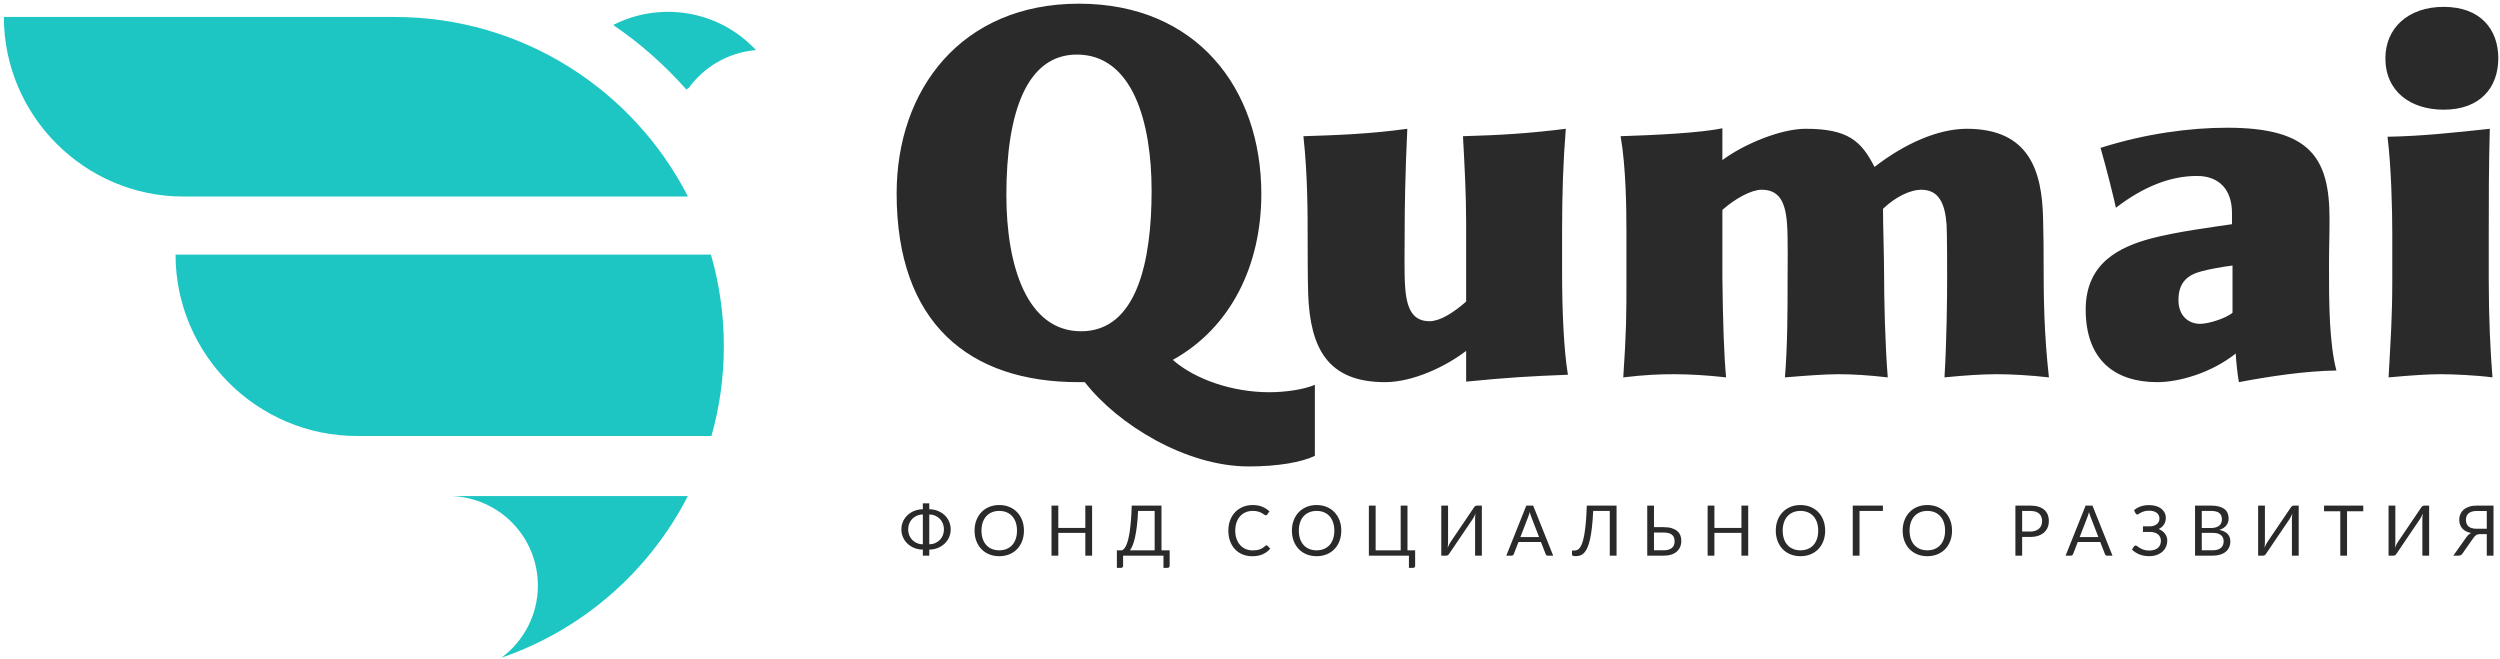
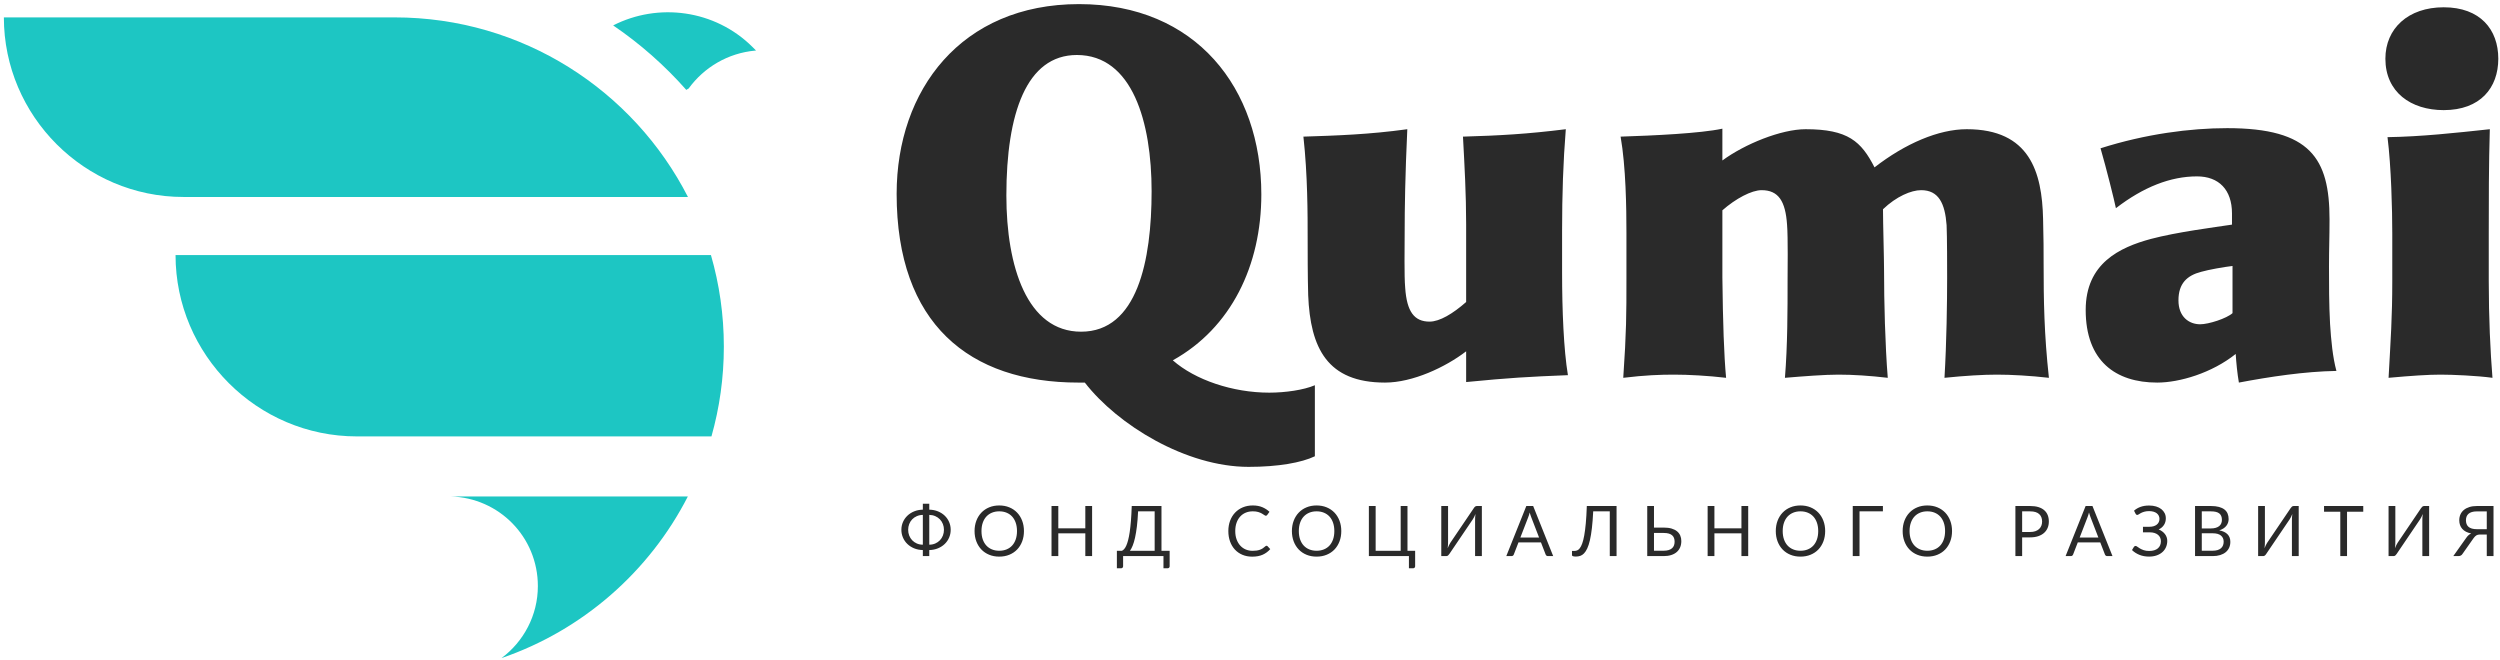
- <svg xmlns="http://www.w3.org/2000/svg" version="1.1" id="svg2" xml:space="preserve" width="541.333" height="142.667" viewBox="0 0 541.333 142.667">
+ <svg xmlns="http://www.w3.org/2000/svg" version="1.1" id="svg2" xml:space="preserve" width="144" height="38" viewBox="0 0 541.333 142.667">
  <defs id="defs6" />
  <g id="g8" transform="matrix(1.333333,0,0,-1.333333,0,142.6667)">
    <g id="g10" transform="scale(0.1)">
      <path d="M 6.281,1042.45 H 640.871 c 207.774,0 387.859,-118.52 476.359,-291.637 H 297.918 C 137.52,750.813 6.281,882.051 6.281,1042.45 Z M 1154.56,656.48 c 13.64,-47.207 20.97,-97.089 20.97,-148.691 0,-50.551 -7.02,-99.465 -20.13,-145.816 H 579.594 c -161.981,0 -294.512,132.531 -294.512,294.507 v 0 z M 1117.07,264.438 C 1054.43,142.117 946.047,47.121 814.5,1.977 850.285,28.641 873.488,71.273 873.488,118.848 c 0,79.754 -63.027,143.433 -141.586,145.59 h 385.168" style="fill:#1dc6c3;fill-opacity:1;fill-rule:evenodd;stroke:none" id="path12" />
      <path d="M 2135.35,329.719 V 445.07 c -18.08,-7.746 -48.21,-12.05 -74.04,-12.05 -59.4,0 -120.52,20.66 -156.67,52.515 94.69,52.508 143.76,154.09 143.76,269.442 0,172.168 -105.88,309.043 -296.13,309.043 -191.11,0 -296.13,-139.454 -296.13,-308.18 0,-210.91 117.93,-306.461 295.27,-306.461 6.03,0 4.3,0 10.33,0 53.37,-68.871 164.42,-136.879 266,-136.879 48.21,0 86.09,6.891 107.61,17.219 z m -265.14,430.422 c 0,-112.77 -23.25,-228.121 -114.5,-228.121 -87.8,0 -121.37,105.882 -121.37,221.234 0,133.434 32.71,228.125 114.49,228.125 90.38,0 121.38,-109.324 121.38,-221.238 z M 2546.3,461.426 c -6.88,41.324 -9.47,105.887 -9.47,166.144 0,20.664 0,47.348 0,68.868 0,57.679 1.73,111.05 6.03,164.421 -61.98,-7.746 -106.74,-10.328 -167,-12.05 2.58,-47.344 5.16,-93.832 5.16,-142.039 0,-37.016 0,-92.973 0,-126.543 -21.52,-18.942 -43.04,-31.852 -59.4,-31.852 -24.96,0 -37.01,16.355 -39.6,55.094 -1.72,18.937 -0.86,66.285 -0.86,87.804 0,42.184 0.86,95.559 4.31,169.586 -61.98,-8.609 -115.36,-10.328 -168.73,-12.05 6.89,-62.84 6.89,-125.68 6.89,-167.864 0,-17.218 0,-60.261 0.86,-89.531 3.44,-86.082 30.99,-142.035 124.82,-142.035 44.77,0 98.14,24.965 131.71,50.789 v -49.934 c 70.59,6.891 100.72,8.61 165.28,11.192 z m 781.13,-4.301 c -7.75,71.449 -8.61,124.824 -8.61,186.801 0,16.359 0,42.183 -0.86,71.453 -1.73,75.75 -21.52,145.48 -123.96,145.48 -45.63,0 -99.86,-23.242 -149.79,-61.98 -21.52,42.184 -43.05,61.98 -111.91,61.98 -39.6,0 -99,-24.101 -135.16,-50.789 v 51.657 c -36.15,-7.75 -111.91,-11.196 -165.28,-12.918 8.61,-49.067 9.47,-116.215 9.47,-155.809 0,-18.082 0,-61.121 0,-74.895 0,-58.539 0,-85.226 -5.16,-160.98 35.29,4.301 60.25,5.164 82.63,5.164 23.25,0 55.1,-1.723 84.37,-5.164 -3.44,37.016 -5.17,89.527 -6.03,162.699 0,27.547 0,81.781 0,109.328 21.52,18.942 47.35,32.715 63.71,32.715 27.54,0 38.74,-18.082 41.32,-55.961 1.72,-20.656 0.86,-76.613 0.86,-89.523 0,-48.211 0,-106.746 -4.3,-159.258 30.98,2.582 64.56,5.164 86.94,5.164 23.24,0 50.79,-1.723 80.06,-5.164 -4.3,53.375 -6.03,123.961 -6.03,174.754 0,18.937 -1.72,77.476 -1.72,98.996 21.52,20.66 45.63,30.992 61.98,30.992 28.41,0 38.74,-21.523 41.32,-56.82 0.86,-17.215 0.86,-72.309 0.86,-85.223 0,-39.597 -0.86,-105.023 -4.3,-162.699 33.57,3.441 62.84,5.164 85.23,5.164 23.24,0 54.23,-1.723 84.36,-5.164 z m 466.91,11.188 c -6.02,22.382 -8.61,49.07 -10.33,76.617 -1.72,30.988 -1.72,65.425 -1.72,92.972 0,30.989 0.86,45.621 0.86,76.614 0,98.996 -30.99,148.066 -166.14,148.066 -60.26,0 -132.58,-9.469 -205.74,-32.715 9.46,-32.707 22.38,-84.359 24.96,-97.273 44.76,34.433 88.66,51.656 131.71,51.656 35.29,0 56.81,-21.523 56.81,-60.262 v -18.082 c -28.4,-4.301 -89.52,-12.051 -131.71,-23.242 -50.79,-13.773 -105.88,-39.598 -105.88,-115.351 0,-82.641 48.21,-117.934 116.22,-117.934 36.15,0 88.66,15.492 127.4,46.484 0.86,-13.773 2.58,-31.851 5.17,-46.484 49.93,9.465 106.74,18.074 158.39,18.934 z m -168.73,93.835 c -9.47,-8.609 -38.73,-18.078 -52.51,-18.078 -18.08,0 -35.29,12.051 -35.29,38.739 0,27.546 13.77,40.461 37.01,46.484 12.06,3.445 36.16,7.746 50.79,9.473 0,-13.778 0,-55.957 0,-76.618 z m 431.62,413.207 c 0,47.345 -29.27,83.505 -88.67,83.505 -57.67,0 -94.69,-34.43 -94.69,-83.505 0,-54.234 41.33,-83.5 94.69,-83.5 59.4,0 88.67,36.153 88.67,83.5 z m -9.46,-518.23 c -3.45,43.043 -6.03,97.277 -6.03,156.672 0,31.851 0,60.262 0,78.34 0,49.929 0,111.051 1.72,168.722 -55.96,-6.023 -111.05,-12.05 -166.14,-12.91 6.02,-48.207 7.74,-117.937 7.74,-156.676 0,-28.406 0,-55.093 0,-76.617 0,-60.254 -2.58,-93.828 -6.02,-157.531 37.88,3.441 64.56,5.164 84.36,5.164 19.8,0 59.4,-1.723 84.37,-5.164" style="fill:#2a2a2a;fill-opacity:1;fill-rule:nonzero;stroke:none" id="path14" />
      <path d="m 1509.14,243.02 c 5.18,-0.114 9.91,-1.043 14.18,-2.801 4.28,-1.758 7.95,-4.121 11,-7.078 3.04,-2.946 5.41,-6.371 7.09,-10.289 1.68,-3.914 2.52,-8.098 2.52,-12.524 0,-4.465 -0.84,-8.664 -2.52,-12.598 -1.68,-3.937 -4.05,-7.382 -7.09,-10.351 -3.05,-2.973 -6.72,-5.356 -11,-7.133 -4.27,-1.777 -9,-2.726 -14.18,-2.84 v -9.816 h -10.45 v 9.816 c -5.22,0.114 -9.97,1.063 -14.25,2.84 -4.27,1.777 -7.92,4.16 -10.97,7.133 -3.04,2.969 -5.41,6.414 -7.09,10.351 -1.69,3.934 -2.54,8.133 -2.54,12.598 0,4.426 0.85,8.61 2.55,12.524 1.71,3.918 4.09,7.343 7.16,10.289 3.06,2.957 6.74,5.32 11.01,7.078 4.27,1.758 8.98,2.687 14.13,2.801 v 9.593 h 10.45 z m -34.29,-32.692 c 0,-3.328 0.57,-6.449 1.7,-9.363 1.14,-2.914 2.75,-5.473 4.83,-7.664 2.08,-2.196 4.6,-3.938 7.53,-5.223 2.93,-1.289 6.18,-1.949 9.78,-1.984 v 48.41 c -3.6,-0.07 -6.85,-0.754 -9.78,-2.043 -2.93,-1.285 -5.45,-3.004 -7.53,-5.18 -2.08,-2.179 -3.69,-4.73 -4.83,-7.644 -1.13,-2.914 -1.7,-6.016 -1.7,-9.309 z m 58.12,0 c 0,3.293 -0.56,6.395 -1.7,9.289 -1.14,2.895 -2.74,5.434 -4.84,7.625 -2.11,2.192 -4.62,3.934 -7.55,5.219 -2.93,1.289 -6.19,1.973 -9.74,2.043 v -48.41 c 3.55,0.035 6.81,0.695 9.74,1.984 2.93,1.285 5.44,3.027 7.55,5.223 2.1,2.191 3.7,4.75 4.84,7.664 1.14,2.914 1.7,6.035 1.7,9.363 z m 129.92,-2.101 c 0,-6.09 -0.96,-11.672 -2.89,-16.762 -1.93,-5.09 -4.66,-9.481 -8.18,-13.152 -3.52,-3.668 -7.73,-6.504 -12.68,-8.532 -4.93,-2.023 -10.4,-3.043 -16.37,-3.043 -5.98,0 -11.43,1.02 -16.35,3.043 -4.92,2.028 -9.14,4.864 -12.66,8.532 -3.52,3.671 -6.24,8.062 -8.17,13.152 -1.93,5.09 -2.9,10.672 -2.9,16.762 0,6.089 0.97,11.691 2.9,16.781 1.93,5.09 4.65,9.476 8.17,13.168 3.52,3.691 7.74,6.547 12.66,8.594 4.92,2.043 10.37,3.062 16.35,3.062 5.97,0 11.44,-1.019 16.37,-3.062 4.95,-2.047 9.16,-4.903 12.68,-8.594 3.52,-3.692 6.25,-8.078 8.18,-13.168 1.93,-5.09 2.89,-10.692 2.89,-16.781 z m -11.29,0 c 0,4.996 -0.69,9.476 -2.05,13.453 -1.36,3.972 -3.29,7.34 -5.79,10.082 -2.49,2.742 -5.52,4.843 -9.08,6.316 -3.55,1.481 -7.53,2.215 -11.91,2.215 -4.36,0 -8.31,-0.734 -11.87,-2.215 -3.56,-1.473 -6.58,-3.574 -9.1,-6.316 -2.52,-2.742 -4.46,-6.11 -5.83,-10.082 -1.36,-3.977 -2.04,-8.457 -2.04,-13.453 0,-4.993 0.68,-9.457 2.04,-13.414 1.37,-3.954 3.31,-7.301 5.83,-10.047 2.52,-2.743 5.54,-4.84 9.1,-6.297 3.56,-1.457 7.51,-2.199 11.87,-2.199 4.38,0 8.36,0.742 11.91,2.199 3.56,1.457 6.59,3.554 9.08,6.297 2.5,2.746 4.43,6.093 5.79,10.047 1.36,3.957 2.05,8.421 2.05,13.414 z m 121.97,-40.637 h -11.01 v 37.004 h -43.87 V 167.59 h -11.02 v 81.332 h 11.02 v -36.266 h 43.87 v 36.266 h 11.01 z m 112.67,81.332 v -72.703 h 13.28 v -25.145 c 0,-0.988 -0.32,-1.781 -0.97,-2.383 -0.64,-0.609 -1.5,-0.91 -2.55,-0.91 h -6.53 v 19.809 h -65.55 v -16.516 c 0,-0.988 -0.33,-1.781 -0.99,-2.383 -0.66,-0.609 -1.51,-0.91 -2.54,-0.91 h -6.58 v 28.438 h 8.29 c 1.17,0.566 2.35,1.492 3.52,2.758 1.17,1.269 2.31,3.086 3.38,5.449 1.09,2.363 2.09,5.336 3.03,8.933 0.95,3.594 1.82,8 2.6,13.207 0.77,5.196 1.43,11.274 2,18.235 0.57,6.961 1,15.004 1.31,24.121 z m -37.97,-8.684 c -0.46,-9.308 -1.1,-17.461 -1.95,-24.461 -0.86,-7 -1.86,-13.058 -2.99,-18.183 -1.14,-5.125 -2.4,-9.422 -3.81,-12.883 -1.39,-3.461 -2.89,-6.301 -4.48,-8.492 h 40.13 v 64.019 z m 208.64,-55.847 c 0.6,0 1.13,-0.246 1.59,-0.739 l 4.37,-4.711 c -3.33,-3.859 -7.37,-6.871 -12.11,-9.027 -4.75,-2.156 -10.5,-3.234 -17.24,-3.234 -5.82,0 -11.13,1.023 -15.89,3.047 -4.77,2.027 -8.83,4.859 -12.2,8.515 -3.37,3.649 -5.98,8.02 -7.84,13.129 -1.85,5.109 -2.77,10.727 -2.77,16.856 0,6.128 0.96,11.75 2.89,16.859 1.93,5.109 4.65,9.496 8.15,13.164 3.5,3.676 7.68,6.531 12.57,8.555 4.87,2.023 10.27,3.027 16.17,3.027 5.79,0 10.9,-0.93 15.33,-2.781 4.42,-1.856 8.32,-4.371 11.69,-7.547 l -3.64,-5.055 c -0.22,-0.379 -0.51,-0.679 -0.87,-0.926 -0.36,-0.25 -0.84,-0.382 -1.45,-0.382 -0.68,0 -1.52,0.382 -2.5,1.121 -0.98,0.738 -2.27,1.551 -3.86,2.457 -1.59,0.91 -3.57,1.742 -5.96,2.48 -2.38,0.739 -5.32,1.094 -8.79,1.094 -4.21,0 -8.05,-0.715 -11.53,-2.172 -3.48,-1.457 -6.47,-3.574 -8.98,-6.34 -2.52,-2.761 -4.49,-6.129 -5.89,-10.101 -1.4,-3.977 -2.1,-8.457 -2.1,-13.453 0,-5.071 0.74,-9.59 2.2,-13.567 1.45,-3.972 3.44,-7.32 5.96,-10.062 2.51,-2.746 5.48,-4.844 8.91,-6.285 3.42,-1.434 7.11,-2.153 11.08,-2.153 2.43,0 4.62,0.149 6.57,0.434 1.95,0.285 3.75,0.719 5.39,1.324 1.64,0.602 3.18,1.379 4.6,2.309 1.42,0.929 2.82,2.023 4.22,3.312 0.64,0.563 1.29,0.852 1.93,0.852 z m 121.34,23.836 c 0,-6.09 -0.96,-11.672 -2.89,-16.762 -1.93,-5.09 -4.65,-9.481 -8.17,-13.152 -3.52,-3.668 -7.74,-6.504 -12.68,-8.532 -4.94,-2.023 -10.4,-3.043 -16.38,-3.043 -5.98,0 -11.43,1.02 -16.35,3.043 -4.92,2.028 -9.14,4.864 -12.65,8.532 -3.52,3.671 -6.25,8.062 -8.18,13.152 -1.93,5.09 -2.9,10.672 -2.9,16.762 0,6.089 0.97,11.691 2.9,16.781 1.93,5.09 4.66,9.476 8.18,13.168 3.51,3.691 7.73,6.547 12.65,8.594 4.92,2.043 10.37,3.062 16.35,3.062 5.98,0 11.44,-1.019 16.38,-3.062 4.94,-2.047 9.16,-4.903 12.68,-8.594 3.52,-3.692 6.24,-8.078 8.17,-13.168 1.93,-5.09 2.89,-10.692 2.89,-16.781 z m -11.29,0 c 0,4.996 -0.68,9.476 -2.04,13.453 -1.37,3.972 -3.29,7.34 -5.79,10.082 -2.5,2.742 -5.52,4.843 -9.08,6.316 -3.56,1.481 -7.53,2.215 -11.92,2.215 -4.35,0 -8.31,-0.734 -11.86,-2.215 -3.56,-1.473 -6.59,-3.574 -9.1,-6.316 -2.52,-2.742 -4.47,-6.11 -5.83,-10.082 -1.36,-3.977 -2.04,-8.457 -2.04,-13.453 0,-4.993 0.68,-9.457 2.04,-13.414 1.36,-3.954 3.31,-7.301 5.83,-10.047 2.51,-2.743 5.54,-4.84 9.1,-6.297 3.55,-1.457 7.51,-2.199 11.86,-2.199 4.39,0 8.36,0.742 11.92,2.199 3.56,1.457 6.58,3.554 9.08,6.297 2.5,2.746 4.42,6.093 5.79,10.047 1.36,3.957 2.04,8.421 2.04,13.414 z m 56.08,-40.637 v 81.332 h 11.01 v -72.703 h 40.65 v 72.703 h 11.06 v -72.703 h 12.43 v -25.145 c 0,-0.988 -0.32,-1.781 -0.99,-2.383 -0.66,-0.609 -1.51,-0.91 -2.53,-0.91 h -6.58 v 19.809 z m 170.39,77.871 c 0.53,0.871 1.21,1.664 2.04,2.383 0.83,0.719 1.8,1.078 2.9,1.078 h 8.17 V 167.59 h -11.01 v 57.781 c 0,1.586 0.04,3.27 0.11,5.031 0.08,1.758 0.25,3.61 0.51,5.582 -0.64,-1.707 -1.32,-3.273 -2.06,-4.734 -0.73,-1.453 -1.47,-2.738 -2.19,-3.836 l -38.15,-56.363 c -0.53,-0.871 -1.21,-1.664 -2.04,-2.387 -0.83,-0.715 -1.79,-1.074 -2.89,-1.074 h -8.18 v 81.332 h 11.02 v -57.836 c 0,-1.625 -0.04,-3.309 -0.12,-5.07 -0.07,-1.762 -0.24,-3.653 -0.51,-5.657 0.64,1.743 1.35,3.348 2.08,4.805 0.74,1.457 1.46,2.762 2.18,3.938 z m 128.95,-77.871 h -8.51 c -0.98,0 -1.78,0.242 -2.39,0.734 -0.6,0.492 -1.05,1.117 -1.36,1.875 l -7.6,19.637 h -36.5 l -7.61,-19.637 c -0.22,-0.683 -0.66,-1.289 -1.3,-1.816 -0.64,-0.528 -1.45,-0.793 -2.44,-0.793 h -8.46 l 32.53,81.332 h 11.12 z m -53.29,30.191 h 30.36 l -12.77,33.094 c -0.41,0.984 -0.81,2.117 -1.21,3.402 -0.4,1.289 -0.81,2.672 -1.23,4.145 -0.38,-1.473 -0.76,-2.856 -1.15,-4.16 -0.4,-1.305 -0.82,-2.461 -1.23,-3.446 z m 156.2,51.141 V 167.59 h -11.02 v 72.648 h -26.9 c -0.53,-10.441 -1.23,-19.508 -2.12,-27.183 -0.89,-7.684 -1.96,-14.25 -3.23,-19.696 -1.27,-5.449 -2.71,-9.879 -4.32,-13.304 -1.61,-3.426 -3.36,-6.129 -5.27,-8.094 -1.92,-1.973 -3.98,-3.313 -6.17,-4.031 -2.2,-0.719 -4.53,-1.078 -6.99,-1.078 -2.04,0 -3.61,0.187 -4.71,0.546 -1.1,0.36 -1.64,0.891 -1.64,1.606 v 6.984 h 3.97 c 1.52,0 3.01,0.301 4.48,0.891 1.48,0.586 2.9,1.758 4.26,3.539 1.37,1.777 2.65,4.312 3.86,7.602 1.21,3.293 2.31,7.644 3.3,13.054 0.98,5.41 1.83,12.031 2.55,19.848 0.71,7.812 1.27,17.141 1.64,28 z m 60.78,0 v -35.02 h 15.84 c 4.95,0 9.23,-0.527 12.82,-1.609 3.6,-1.078 6.57,-2.59 8.9,-4.539 2.32,-1.949 4.05,-4.274 5.17,-6.961 1.11,-2.688 1.66,-5.617 1.66,-8.797 0,-3.746 -0.62,-7.117 -1.89,-10.125 -1.27,-3.008 -3.12,-5.582 -5.57,-7.699 -2.44,-2.121 -5.45,-3.746 -9,-4.879 -3.56,-1.137 -7.61,-1.703 -12.15,-1.703 h -26.73 v 81.332 z m 0,-43.762 v -28.828 h 15.78 c 3.14,0 5.85,0.359 8.1,1.074 2.25,0.723 4.09,1.723 5.51,2.989 1.41,1.269 2.45,2.8 3.12,4.601 0.66,1.793 0.98,3.766 0.98,5.918 0,2.274 -0.32,4.297 -0.98,6.055 -0.67,1.761 -1.71,3.254 -3.12,4.488 -1.42,1.227 -3.26,2.152 -5.49,2.777 -2.24,0.625 -4.92,0.926 -8.06,0.926 z m 153.02,-37.57 h -11 v 37.004 h -43.88 V 167.59 h -11.01 v 81.332 h 11.01 v -36.266 h 43.88 v 36.266 h 11 z m 124.99,40.637 c 0,-6.09 -0.97,-11.672 -2.9,-16.762 -1.93,-5.09 -4.65,-9.481 -8.17,-13.152 -3.52,-3.668 -7.74,-6.504 -12.68,-8.532 -4.94,-2.023 -10.4,-3.043 -16.38,-3.043 -5.98,0 -11.43,1.02 -16.35,3.043 -4.92,2.028 -9.14,4.864 -12.65,8.532 -3.52,3.671 -6.25,8.062 -8.18,13.152 -1.93,5.09 -2.89,10.672 -2.89,16.762 0,6.089 0.96,11.691 2.89,16.781 1.93,5.09 4.66,9.476 8.18,13.168 3.51,3.691 7.73,6.547 12.65,8.594 4.92,2.043 10.37,3.062 16.35,3.062 5.98,0 11.44,-1.019 16.38,-3.062 4.94,-2.047 9.16,-4.903 12.68,-8.594 3.52,-3.692 6.24,-8.078 8.17,-13.168 1.93,-5.09 2.9,-10.692 2.9,-16.781 z m -11.3,0 c 0,4.996 -0.68,9.476 -2.04,13.453 -1.36,3.972 -3.29,7.34 -5.79,10.082 -2.5,2.742 -5.53,4.843 -9.08,6.316 -3.56,1.481 -7.53,2.215 -11.92,2.215 -4.35,0 -8.31,-0.734 -11.86,-2.215 -3.56,-1.473 -6.59,-3.574 -9.11,-6.316 -2.51,-2.742 -4.46,-6.11 -5.82,-10.082 -1.36,-3.977 -2.05,-8.457 -2.05,-13.453 0,-4.993 0.69,-9.457 2.05,-13.414 1.36,-3.954 3.31,-7.301 5.82,-10.047 2.52,-2.743 5.55,-4.84 9.11,-6.297 3.55,-1.457 7.51,-2.199 11.86,-2.199 4.39,0 8.36,0.742 11.92,2.199 3.55,1.457 6.58,3.554 9.08,6.297 2.5,2.746 4.43,6.093 5.79,10.047 1.36,3.957 2.04,8.421 2.04,13.414 z m 105.06,32.011 h -37.97 V 167.59 h -11.01 v 81.332 h 48.98 z m 112.27,-32.011 c 0,-6.09 -0.97,-11.672 -2.9,-16.762 -1.93,-5.09 -4.65,-9.481 -8.17,-13.152 -3.52,-3.668 -7.74,-6.504 -12.68,-8.532 -4.93,-2.023 -10.4,-3.043 -16.38,-3.043 -5.98,0 -11.43,1.02 -16.35,3.043 -4.92,2.028 -9.14,4.864 -12.65,8.532 -3.53,3.671 -6.25,8.062 -8.18,13.152 -1.93,5.09 -2.89,10.672 -2.89,16.762 0,6.089 0.96,11.691 2.89,16.781 1.93,5.09 4.65,9.476 8.18,13.168 3.51,3.691 7.73,6.547 12.65,8.594 4.92,2.043 10.37,3.062 16.35,3.062 5.98,0 11.45,-1.019 16.38,-3.062 4.94,-2.047 9.16,-4.903 12.68,-8.594 3.52,-3.692 6.24,-8.078 8.17,-13.168 1.93,-5.09 2.9,-10.692 2.9,-16.781 z m -11.3,0 c 0,4.996 -0.68,9.476 -2.04,13.453 -1.36,3.972 -3.29,7.34 -5.79,10.082 -2.5,2.742 -5.52,4.843 -9.08,6.316 -3.56,1.481 -7.53,2.215 -11.92,2.215 -4.35,0 -8.3,-0.734 -11.86,-2.215 -3.56,-1.473 -6.59,-3.574 -9.1,-6.316 -2.52,-2.742 -4.47,-6.11 -5.83,-10.082 -1.37,-3.977 -2.05,-8.457 -2.05,-13.453 0,-4.993 0.68,-9.457 2.05,-13.414 1.36,-3.954 3.31,-7.301 5.83,-10.047 2.51,-2.743 5.54,-4.84 9.1,-6.297 3.56,-1.457 7.51,-2.199 11.86,-2.199 4.39,0 8.36,0.742 11.92,2.199 3.56,1.457 6.58,3.554 9.08,6.297 2.5,2.746 4.43,6.093 5.79,10.047 1.36,3.957 2.04,8.421 2.04,13.414 z m 125.15,-10.219 V 167.59 h -10.95 v 81.332 h 24.01 c 5.14,0 9.63,-0.586 13.43,-1.777 3.8,-1.192 6.94,-2.895 9.44,-5.086 2.5,-2.2 4.37,-4.848 5.6,-7.95 1.23,-3.101 1.84,-6.566 1.84,-10.386 0,-3.782 -0.67,-7.246 -1.99,-10.387 -1.32,-3.141 -3.25,-5.848 -5.81,-8.113 -2.55,-2.274 -5.71,-4.032 -9.48,-5.301 -3.76,-1.27 -8.11,-1.914 -13.03,-1.914 z m 0,8.742 h 13.06 c 3.14,0 5.92,0.418 8.32,1.25 2.41,0.832 4.43,2.004 6.08,3.5 1.64,1.496 2.87,3.273 3.71,5.355 0.83,2.083 1.25,4.372 1.25,6.868 0,5.183 -1.59,9.234 -4.79,12.144 -3.2,2.914 -8.06,4.371 -14.57,4.371 h -13.06 z m 146.72,-39.16 h -8.51 c -0.98,0 -1.78,0.242 -2.38,0.734 -0.61,0.492 -1.06,1.117 -1.36,1.875 l -7.61,19.637 h -36.5 l -7.6,-19.637 c -0.23,-0.683 -0.67,-1.289 -1.31,-1.816 -0.64,-0.528 -1.45,-0.793 -2.44,-0.793 h -8.45 l 32.52,81.332 h 11.12 z m -53.29,30.191 h 30.36 l -12.77,33.094 c -0.41,0.984 -0.81,2.117 -1.21,3.402 -0.39,1.289 -0.81,2.672 -1.23,4.145 -0.38,-1.473 -0.75,-2.856 -1.15,-4.16 -0.4,-1.305 -0.81,-2.461 -1.23,-3.446 z m 139.91,31.164 c 0,-4.086 -1,-7.683 -3.03,-10.785 -2.02,-3.101 -4.88,-5.527 -8.55,-7.265 2.08,-0.868 3.98,-1.93 5.67,-3.18 1.71,-1.246 3.18,-2.664 4.41,-4.258 1.24,-1.586 2.18,-3.328 2.84,-5.219 0.67,-1.894 0.99,-3.879 0.99,-5.957 0,-3.558 -0.67,-6.89 -1.99,-9.992 -1.32,-3.105 -3.23,-5.789 -5.75,-8.078 -2.52,-2.289 -5.62,-4.106 -9.29,-5.434 -3.67,-1.324 -7.85,-1.984 -12.55,-1.984 -5.82,0 -11.06,0.965 -15.71,2.875 -4.66,1.914 -8.65,4.484 -11.98,7.738 l 3.18,5.223 c 0.3,0.418 0.68,0.777 1.13,1.059 0.46,0.285 0.95,0.414 1.48,0.414 0.79,0 1.74,-0.414 2.83,-1.262 1.1,-0.856 2.5,-1.801 4.21,-2.82 1.7,-1.024 3.78,-1.95 6.22,-2.801 2.44,-0.852 5.41,-1.289 8.93,-1.289 2.99,0 5.68,0.359 8.04,1.082 2.36,0.718 4.35,1.758 5.96,3.121 1.61,1.363 2.84,3.027 3.69,4.992 0.85,1.969 1.27,4.184 1.27,6.641 0,2.121 -0.4,4.066 -1.21,5.847 -0.82,1.778 -2.01,3.309 -3.56,4.582 -1.55,1.262 -3.44,2.25 -5.68,2.946 -2.23,0.699 -4.74,1.043 -7.55,1.043 h -11.12 v 9.027 h 10.67 c 2.31,0 4.47,0.281 6.45,0.852 1.99,0.566 3.69,1.398 5.11,2.492 1.42,1.101 2.54,2.445 3.35,4.031 0.81,1.59 1.21,3.406 1.21,5.449 0,1.856 -0.38,3.555 -1.13,5.106 -0.76,1.554 -1.86,2.898 -3.3,4.015 -1.44,1.117 -3.2,1.969 -5.27,2.571 -2.09,0.605 -4.45,0.91 -7.1,0.91 -3.06,0 -5.67,-0.321 -7.83,-0.965 -2.16,-0.641 -3.98,-1.344 -5.45,-2.117 -1.48,-0.778 -2.67,-1.496 -3.6,-2.141 -0.92,-0.641 -1.74,-0.965 -2.42,-0.965 -0.6,0 -1.1,0.133 -1.47,0.399 -0.38,0.265 -0.74,0.699 -1.08,1.304 l -2.67,5.168 c 3.06,2.723 6.62,4.805 10.67,6.239 4.05,1.441 8.64,2.16 13.79,2.16 4.2,0 7.99,-0.512 11.33,-1.531 3.35,-1.024 6.19,-2.461 8.54,-4.313 2.34,-1.859 4.16,-4.051 5.43,-6.586 1.26,-2.535 1.89,-5.316 1.89,-8.344 z m 47.45,-61.355 v 81.332 h 25.94 c 4.99,0 9.3,-0.492 12.92,-1.473 3.61,-0.984 6.58,-2.383 8.91,-4.203 2.32,-1.816 4.03,-4.031 5.12,-6.656 1.1,-2.633 1.65,-5.602 1.65,-8.895 0,-2.004 -0.3,-3.937 -0.93,-5.789 -0.62,-1.855 -1.57,-3.574 -2.81,-5.164 -1.25,-1.59 -2.82,-3.008 -4.73,-4.258 -1.91,-1.25 -4.17,-2.273 -6.74,-3.062 5.94,-1.172 10.42,-3.313 13.45,-6.414 3.03,-3.11 4.54,-7.192 4.54,-12.262 0,-3.441 -0.62,-6.582 -1.89,-9.422 -1.27,-2.84 -3.12,-5.277 -5.56,-7.32 -2.44,-2.043 -5.45,-3.613 -9.01,-4.731 -3.56,-1.117 -7.61,-1.683 -12.15,-1.683 z m 10.95,37.062 v -28.32 h 17.59 c 3.15,0 5.85,0.359 8.12,1.074 2.27,0.723 4.15,1.742 5.6,3.047 1.46,1.309 2.52,2.86 3.2,4.652 0.68,1.801 1.02,3.766 1.02,5.922 0,4.203 -1.5,7.532 -4.48,9.973 -2.99,2.441 -7.48,3.652 -13.46,3.652 z m 0,7.832 h 14.53 c 3.1,0 5.81,0.34 8.1,1.024 2.29,0.68 4.18,1.625 5.68,2.836 1.49,1.211 2.59,2.687 3.3,4.406 0.73,1.723 1.08,3.598 1.08,5.641 0,4.804 -1.43,8.324 -4.31,10.539 -2.87,2.215 -7.34,3.308 -13.39,3.308 h -14.99 z m 144.28,32.977 c 0.53,0.871 1.21,1.664 2.04,2.383 0.84,0.719 1.8,1.078 2.9,1.078 h 8.18 V 167.59 h -11.02 v 57.781 c 0,1.586 0.04,3.27 0.12,5.031 0.07,1.758 0.25,3.61 0.51,5.582 -0.65,-1.707 -1.33,-3.273 -2.07,-4.734 -0.73,-1.453 -1.47,-2.738 -2.19,-3.836 l -38.15,-56.363 c -0.52,-0.871 -1.2,-1.664 -2.04,-2.387 -0.83,-0.715 -1.79,-1.074 -2.89,-1.074 h -8.17 v 81.332 h 11.01 v -57.836 c 0,-1.625 -0.04,-3.309 -0.12,-5.07 -0.07,-1.762 -0.24,-3.653 -0.51,-5.657 0.65,1.743 1.35,3.348 2.08,4.805 0.74,1.457 1.46,2.762 2.18,3.938 z m 117.95,3.461 v -9.25 h -26.34 V 167.59 h -10.95 v 72.082 h -26.4 v 9.25 z m 93.87,-3.461 c 0.54,0.871 1.22,1.664 2.05,2.383 0.83,0.719 1.79,1.078 2.89,1.078 h 8.18 V 167.59 h -11.01 v 57.781 c 0,1.586 0.03,3.27 0.11,5.031 0.07,1.758 0.25,3.61 0.51,5.582 -0.64,-1.707 -1.33,-3.273 -2.07,-4.734 -0.73,-1.453 -1.47,-2.738 -2.19,-3.836 l -38.14,-56.363 c -0.53,-0.871 -1.21,-1.664 -2.04,-2.387 -0.83,-0.715 -1.8,-1.074 -2.9,-1.074 h -8.17 v 81.332 h 11.01 v -57.836 c 0,-1.625 -0.04,-3.309 -0.11,-5.07 -0.08,-1.762 -0.25,-3.653 -0.52,-5.657 0.65,1.743 1.35,3.348 2.09,4.805 0.74,1.457 1.46,2.762 2.17,3.938 z m 106.71,-77.871 v 35.015 h -11.69 c -0.94,-0.035 -1.84,-0.152 -2.67,-0.339 -0.83,-0.188 -1.65,-0.508 -2.44,-0.961 -0.8,-0.453 -1.57,-1.063 -2.35,-1.84 -0.77,-0.774 -1.57,-1.735 -2.36,-2.871 l -17.66,-25.09 c -0.68,-1.211 -1.6,-2.16 -2.77,-2.856 -1.18,-0.699 -2.56,-1.058 -4.15,-1.058 h -8.28 l 21.06,29.683 c 2.26,3.329 4.93,5.696 8,7.094 -3.25,0.606 -6.09,1.551 -8.52,2.836 -2.42,1.289 -4.43,2.86 -6.03,4.692 -1.61,1.839 -2.82,3.918 -3.61,6.265 -0.8,2.344 -1.2,4.883 -1.2,7.606 0,3.48 0.65,6.64 1.91,9.48 1.27,2.832 3.13,5.277 5.57,7.301 2.44,2.023 5.42,3.594 8.97,4.711 3.53,1.117 7.56,1.664 12.1,1.664 h 27.07 V 167.59 Z m -33.83,58.234 c 0,-2.273 0.34,-4.297 1.01,-6.094 0.66,-1.796 1.7,-3.328 3.12,-4.578 1.42,-1.25 3.25,-2.195 5.51,-2.859 2.25,-0.66 4.93,-1 8.07,-1 h 16.12 v 28.891 h -16.12 c -3.14,0 -5.82,-0.34 -8.06,-1.024 -2.23,-0.68 -4.06,-1.644 -5.51,-2.91 -1.43,-1.27 -2.47,-2.785 -3.13,-4.543 -0.67,-1.758 -1.01,-3.727 -1.01,-5.883" style="fill:#2a2a2a;fill-opacity:1;fill-rule:nonzero;stroke:none" id="path16" />
      <path d="m 995.773,1029.42 c 73.027,37.33 165.157,25.68 226.237,-34.986 0.17,-0.157 5.62,-5.621 5.79,-5.782 v 0 0 c -0.36,0 -0.78,-0.043 -1.23,-0.121 -44.45,-3.996 -83.34,-27.32 -108.17,-61.508 l -3.88,-2.281 c -35.01,39.629 -74.89,74.848 -118.747,104.678" style="fill:#1dc6c3;fill-opacity:1;fill-rule:evenodd;stroke:none" id="path18" />
    </g>
  </g>
</svg>
